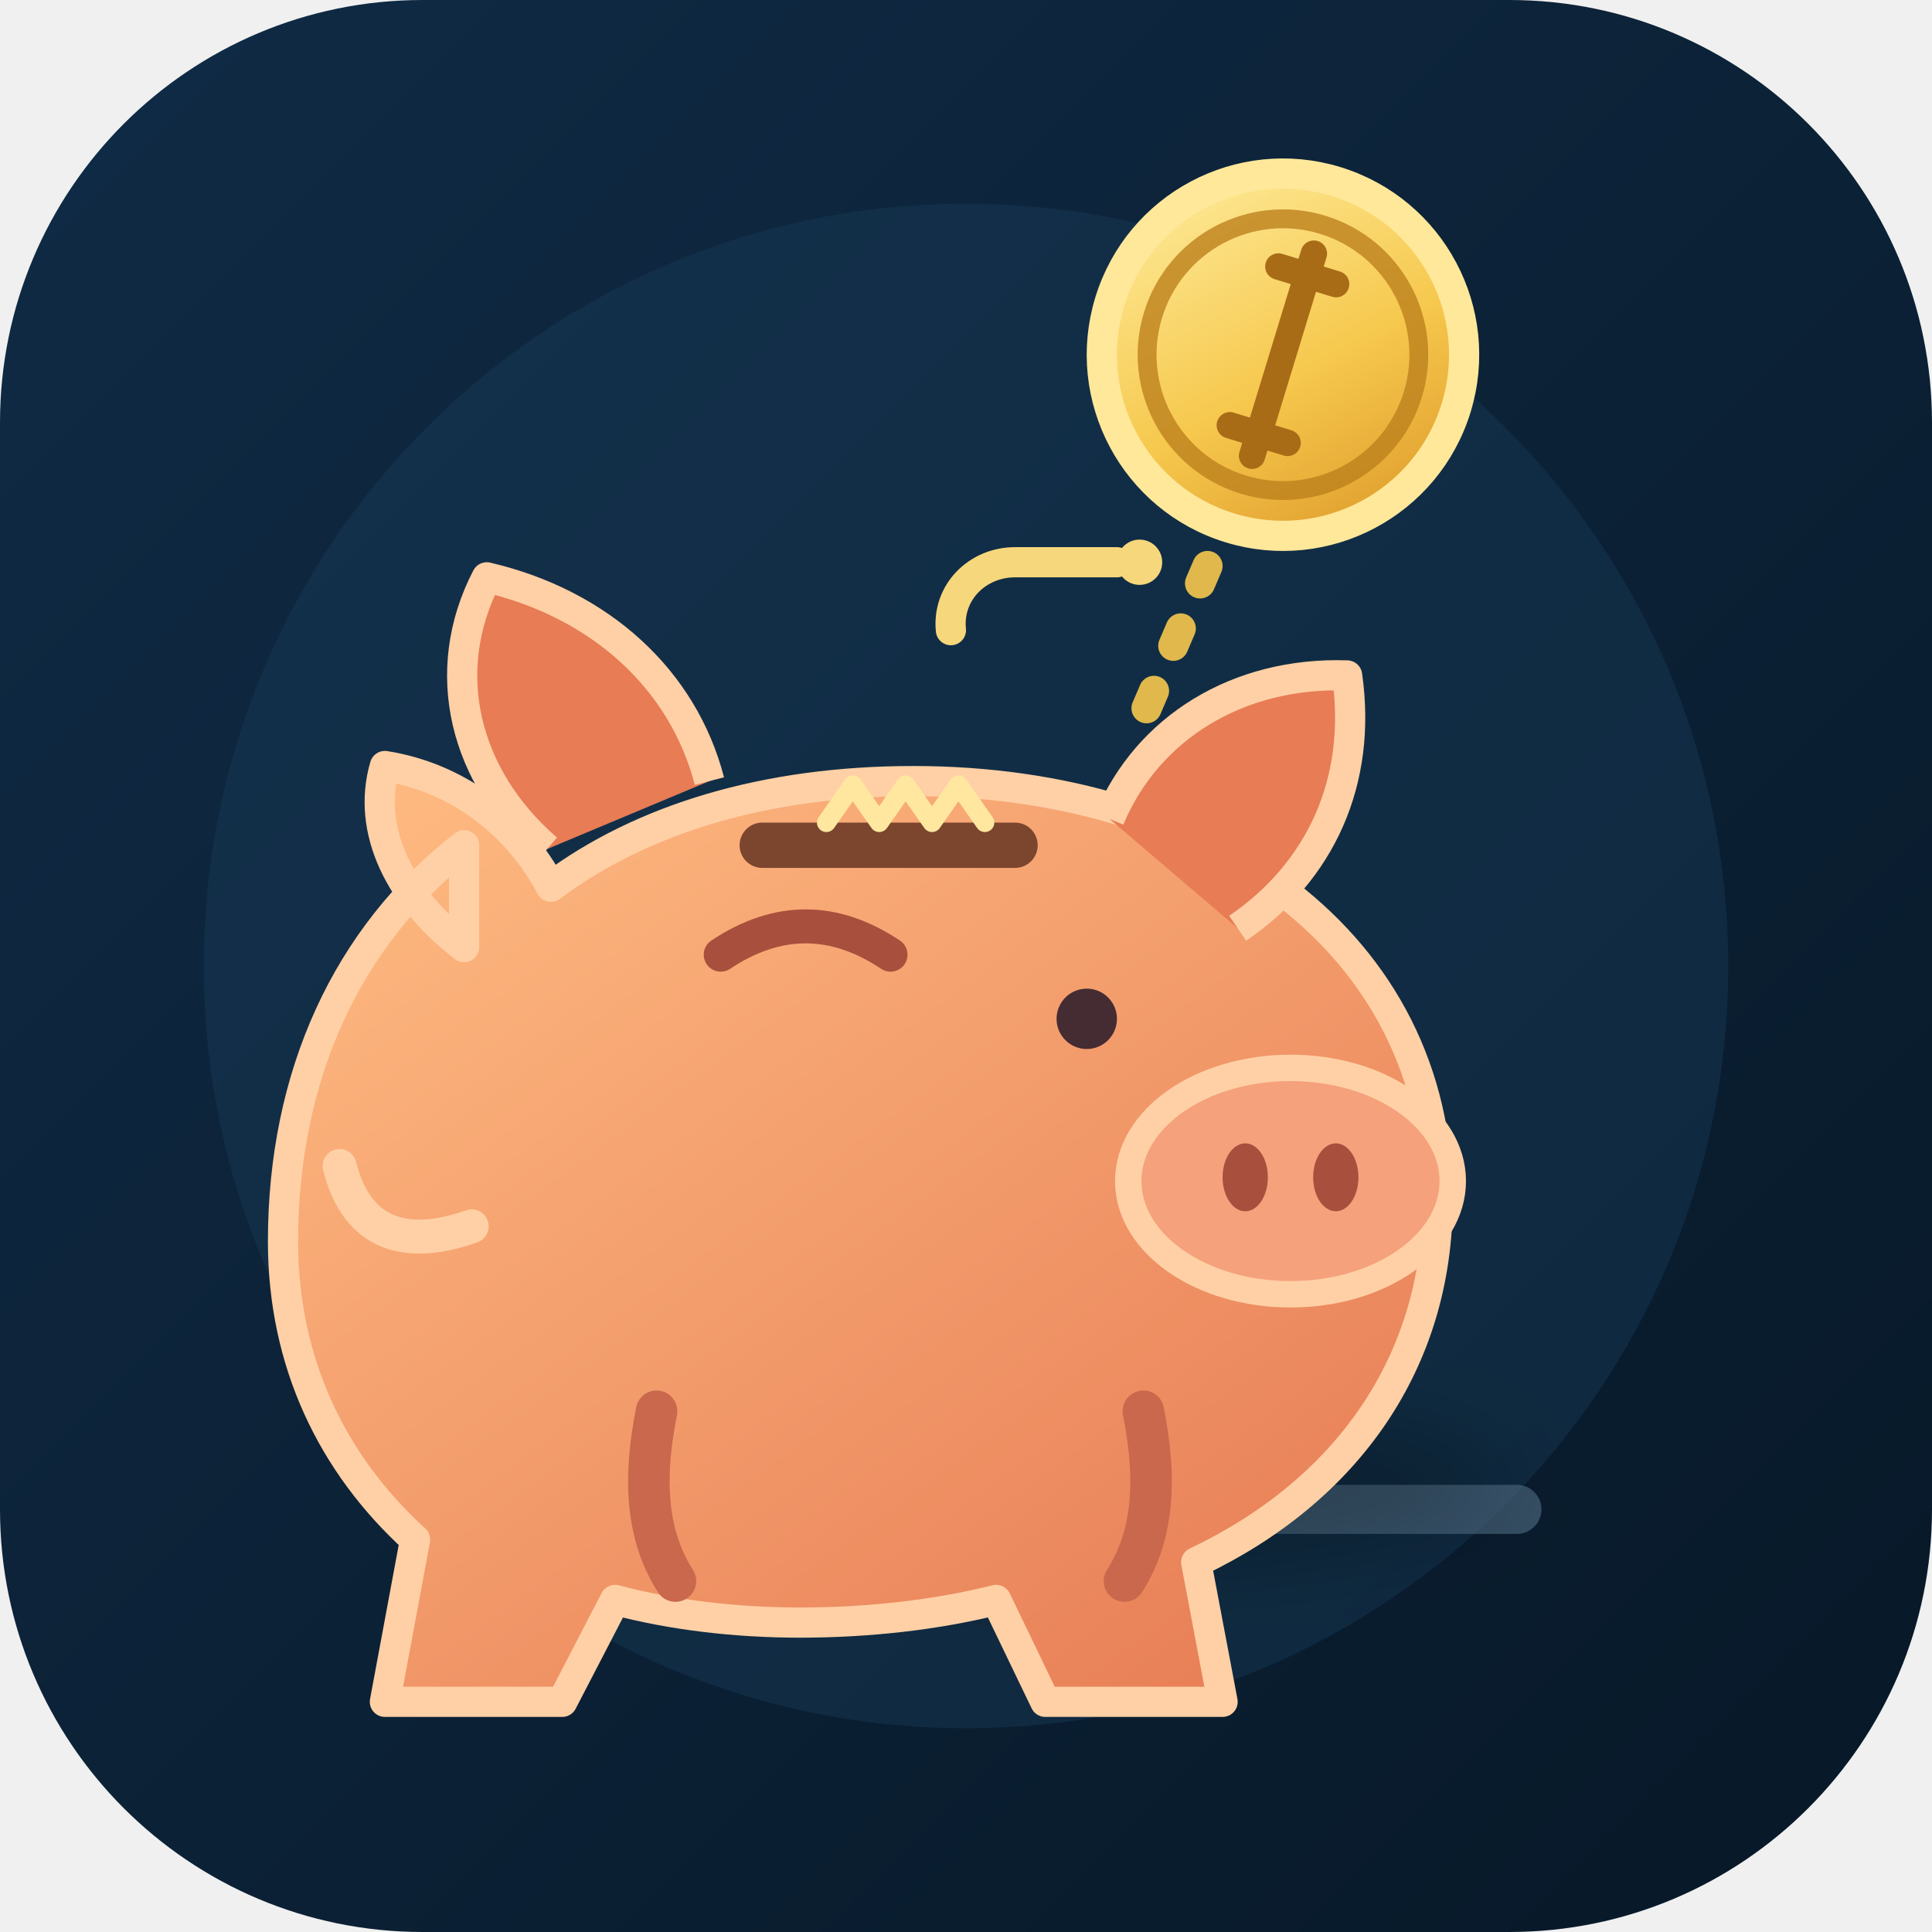
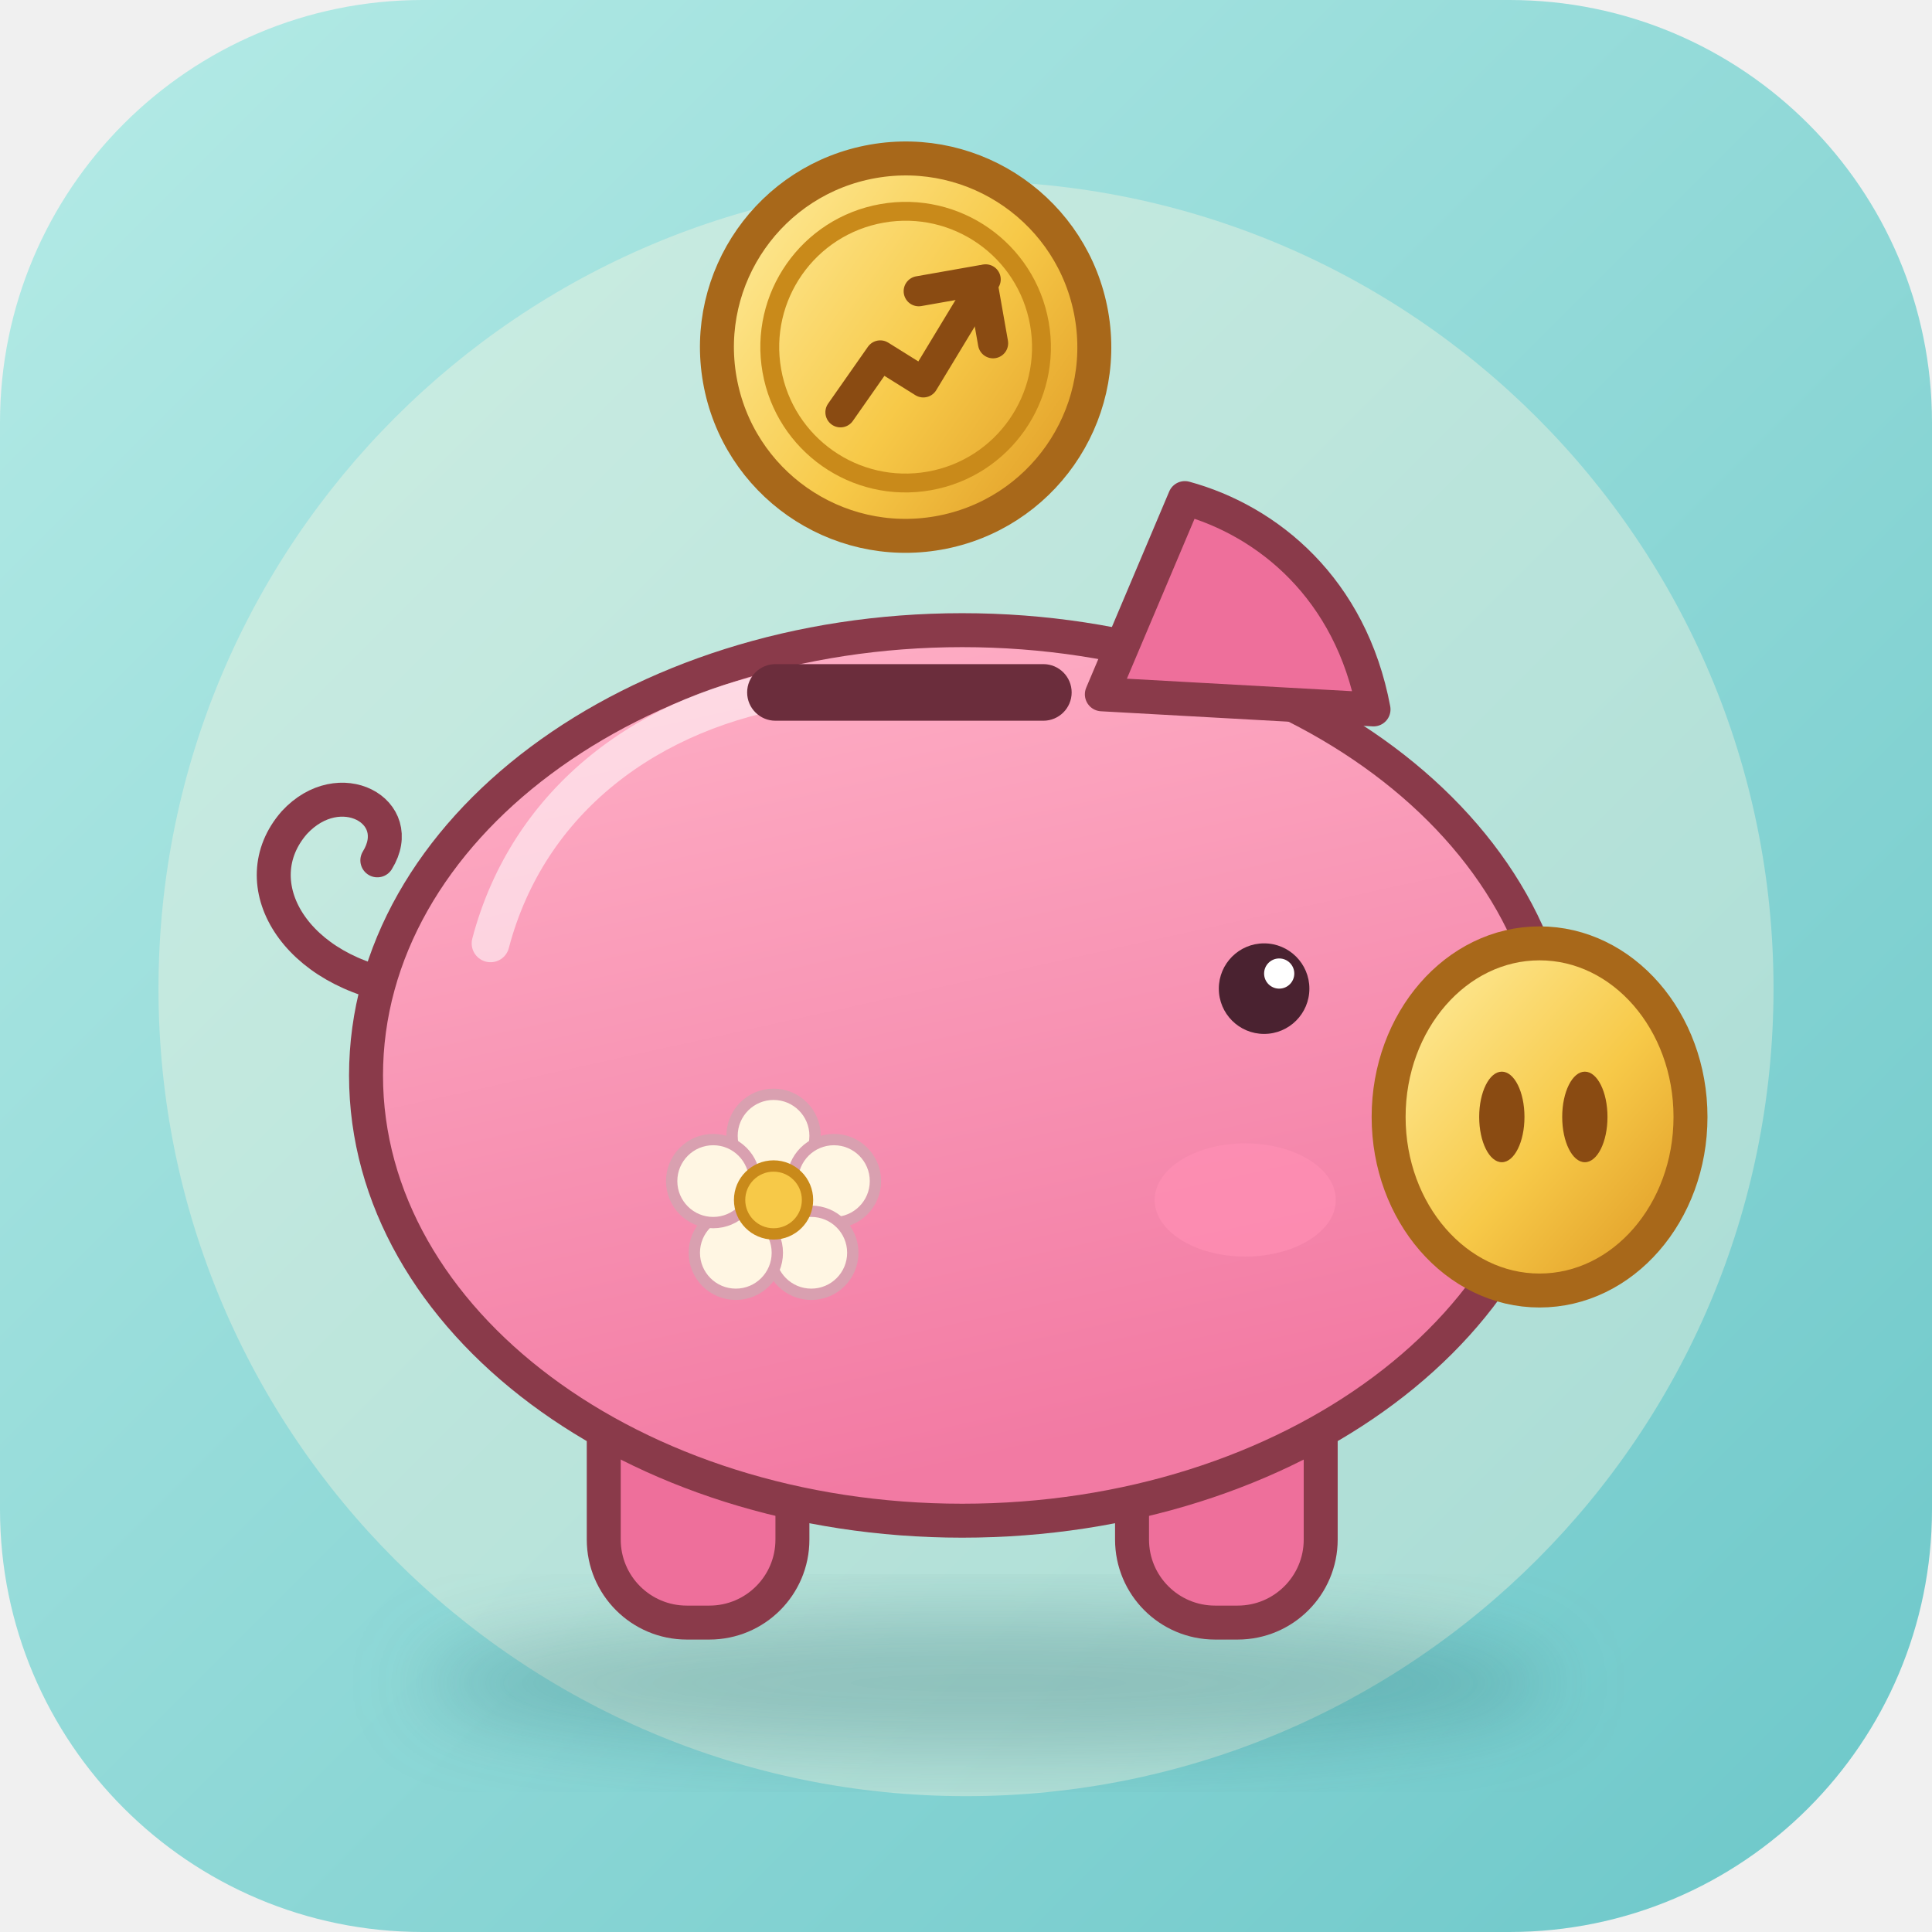
<svg xmlns="http://www.w3.org/2000/svg" viewBox="0 0 512 512">
  <defs>
    <linearGradient id="bg" x1="0" y1="0" x2="1" y2="1">
-       <stop offset="0" stop-color="#102b46" />
-       <stop offset="1" stop-color="#071827" />
+       <stop offset="0" stop-color="#b5ebe6" />
+       <stop offset="1" stop-color="#6cc7c9" />
    </linearGradient>
-     <linearGradient id="pig" x1="0" y1="0" x2="0.9" y2="1">
-       <stop offset="0" stop-color="#ffbd83" />
-       <stop offset="1" stop-color="#e77c55" />
+     <linearGradient id="pig" x1="0" y1="0" x2="0.3" y2="1">
+       <stop offset="0" stop-color="#ffb3c8" />
+       <stop offset="1" stop-color="#f27aa3" />
    </linearGradient>
    <linearGradient id="gold" x1="0" y1="0" x2="1" y2="1">
      <stop offset="0" stop-color="#fff0a6" />
-       <stop offset=".55" stop-color="#f6c84d" />
-       <stop offset="1" stop-color="#d99022" />
+       <stop offset=".55" stop-color="#f7c948" />
+       <stop offset="1" stop-color="#dc9420" />
    </linearGradient>
    <filter id="shadow" x="-30%" y="-30%" width="160%" height="160%">
-       <feGaussianBlur stdDeviation="12" />
+       <feGaussianBlur stdDeviation="10" />
    </filter>
  </defs>
  <rect width="512" height="512" rx="112" fill="url(#bg)" />
-   <circle cx="256" cy="256" r="202" fill="#173b59" opacity=".42" />
-   <path d="M110 400h292" stroke="#5b7890" stroke-width="13" stroke-linecap="round" opacity=".55" />
-   <ellipse cx="260" cy="394" rx="142" ry="23" fill="#000" opacity=".24" filter="url(#shadow)" />
-   <g transform="translate(340 94) rotate(17)">
-     <circle r="48" fill="url(#gold)" stroke="#ffe89a" stroke-width="8" />
-     <circle r="36" fill="none" stroke="#bd811d" stroke-width="5" opacity=".8" />
-     <path d="M-8-22h16M-8 22h16M0-28v56" stroke="#a86c17" stroke-width="7" stroke-linecap="round" />
+   <circle cx="256" cy="262" r="214" fill="#fff6e3" opacity=".38" />
+   <ellipse cx="262" cy="446" rx="150" ry="18" fill="#2d6f73" opacity=".28" filter="url(#shadow)" />
+   <g>
+     <rect x="160" y="352" width="50" height="78" rx="22" fill="#ee6f9b" stroke="#8a3a4a" stroke-width="9" />
+     <rect x="300" y="352" width="50" height="78" rx="22" fill="#ee6f9b" stroke="#8a3a4a" stroke-width="9" />
+     <path d="M108 262c-30-4-44-28-30-44 12-13 30-3 22 10" fill="none" stroke="#8a3a4a" stroke-width="9" stroke-linecap="round" stroke-linejoin="round" />
+     <ellipse cx="255" cy="285" rx="158" ry="118" fill="url(#pig)" stroke="#8a3a4a" stroke-width="9" />
+     <path d="M292 184l22-52c22 6 44 24 50 56z" fill="#ee6f9b" stroke="#8a3a4a" stroke-width="9" stroke-linejoin="round" />
+     <path d="M130 250c10-38 42-62 82-68" fill="none" stroke="#fff" stroke-width="10" stroke-linecap="round" opacity=".55" />
+     <rect x="198" y="176" width="86" height="15" rx="7.5" fill="#6b2d3c" />
+     <g transform="translate(205 318)">
+       <g fill="#fff6e3" stroke="#d9a0b0" stroke-width="3">
+         <circle cx="0" cy="-17" r="11" />
+         <circle cx="16" cy="-5" r="11" />
+         <circle cx="10" cy="14" r="11" />
+         <circle cx="-10" cy="14" r="11" />
+         <circle cx="-16" cy="-5" r="11" />
+       </g>
+       <circle r="9" fill="#f7c948" stroke="#c98a1a" stroke-width="3" />
+     </g>
+     <ellipse cx="330" cy="318" rx="24" ry="15" fill="#ff8fb3" opacity=".7" />
+     <circle cx="335" cy="262" r="12" fill="#4a2230" />
+     <circle cx="339" cy="258" r="4" fill="#fff" />
+     <ellipse cx="408" cy="296" rx="40" ry="46" fill="url(#gold)" stroke="#a8681a" stroke-width="9" />
+     <ellipse cx="398" cy="296" rx="6" ry="12" fill="#8a4b12" />
+     <ellipse cx="420" cy="296" rx="6" ry="12" fill="#8a4b12" />
+     <g transform="translate(240 92) rotate(-10)">
+       <circle r="50" fill="url(#gold)" stroke="#a8681a" stroke-width="9" />
+       <circle r="36" fill="none" stroke="#c98a1a" stroke-width="5" />
+       <path d="M-20 14l13-13 10 9 21-24" fill="none" stroke="#8a4b12" stroke-width="8" stroke-linecap="round" stroke-linejoin="round" />
+       <path d="M6-14h17v17" fill="none" stroke="#8a4b12" stroke-width="8" stroke-linecap="round" stroke-linejoin="round" />
+     </g>
  </g>
-   <path d="M320 150l-18 42" stroke="#f6c84d" stroke-width="8" stroke-linecap="round" stroke-dasharray="5 13" opacity=".9" />
-   <path d="M123 251c-17-13-26-31-21-48 19 3 35 15 44 32 24-18 57-28 96-28 79 0 139 43 139 111 0 43-24 77-64 96l7 37h-47l-13-27c-16 4-34 6-52 6-17 0-34-2-49-6l-14 27h-47l8-43c-22-20-35-47-35-79 0-44 17-81 48-105z" fill="url(#pig)" stroke="#ffd0a5" stroke-width="8" stroke-linejoin="round" />
-   <path d="M145 225c-22-19-29-47-16-72 30 7 52 27 59 54" fill="#e77c55" stroke="#ffd0a5" stroke-width="8" stroke-linejoin="round" />
-   <path d="M294 217c10-24 34-39 63-38 4 28-7 52-29 67" fill="#e77c55" stroke="#ffd0a5" stroke-width="8" stroke-linejoin="round" />
-   <path d="M191 253c15-10 30-10 45 0" fill="none" stroke="#a84f3d" stroke-width="9" stroke-linecap="round" />
-   <circle cx="288" cy="270" r="8" fill="#442c32" />
-   <ellipse cx="342" cy="313" rx="43" ry="30" fill="#f5a17c" stroke="#ffd0a5" stroke-width="7" />
-   <ellipse cx="330" cy="312" rx="6" ry="9" fill="#a84f3d" />
-   <ellipse cx="354" cy="312" rx="6" ry="9" fill="#a84f3d" />
-   <path d="M202 224h67" stroke="#7c452e" stroke-width="12" stroke-linecap="round" />
-   <path d="M219 218l7-10 7 10 7-10 7 10 7-10 7 10" fill="none" stroke="#ffe7a0" stroke-width="5" stroke-linecap="round" stroke-linejoin="round" />
-   <path d="M174 374c-4 20-2 34 5 45M303 374c4 20 2 34-5 45" stroke="#c9684c" stroke-width="11" stroke-linecap="round" />
-   <path d="M125 325c-20 7-31 0-35-16" fill="none" stroke="#ffd0a5" stroke-width="9" stroke-linecap="round" />
-   <path d="M252 167c-1-10 7-18 17-18h27" fill="none" stroke="#f7d77b" stroke-width="8" stroke-linecap="round" />
-   <circle cx="302" cy="149" r="6" fill="#f7d77b" />
</svg>
